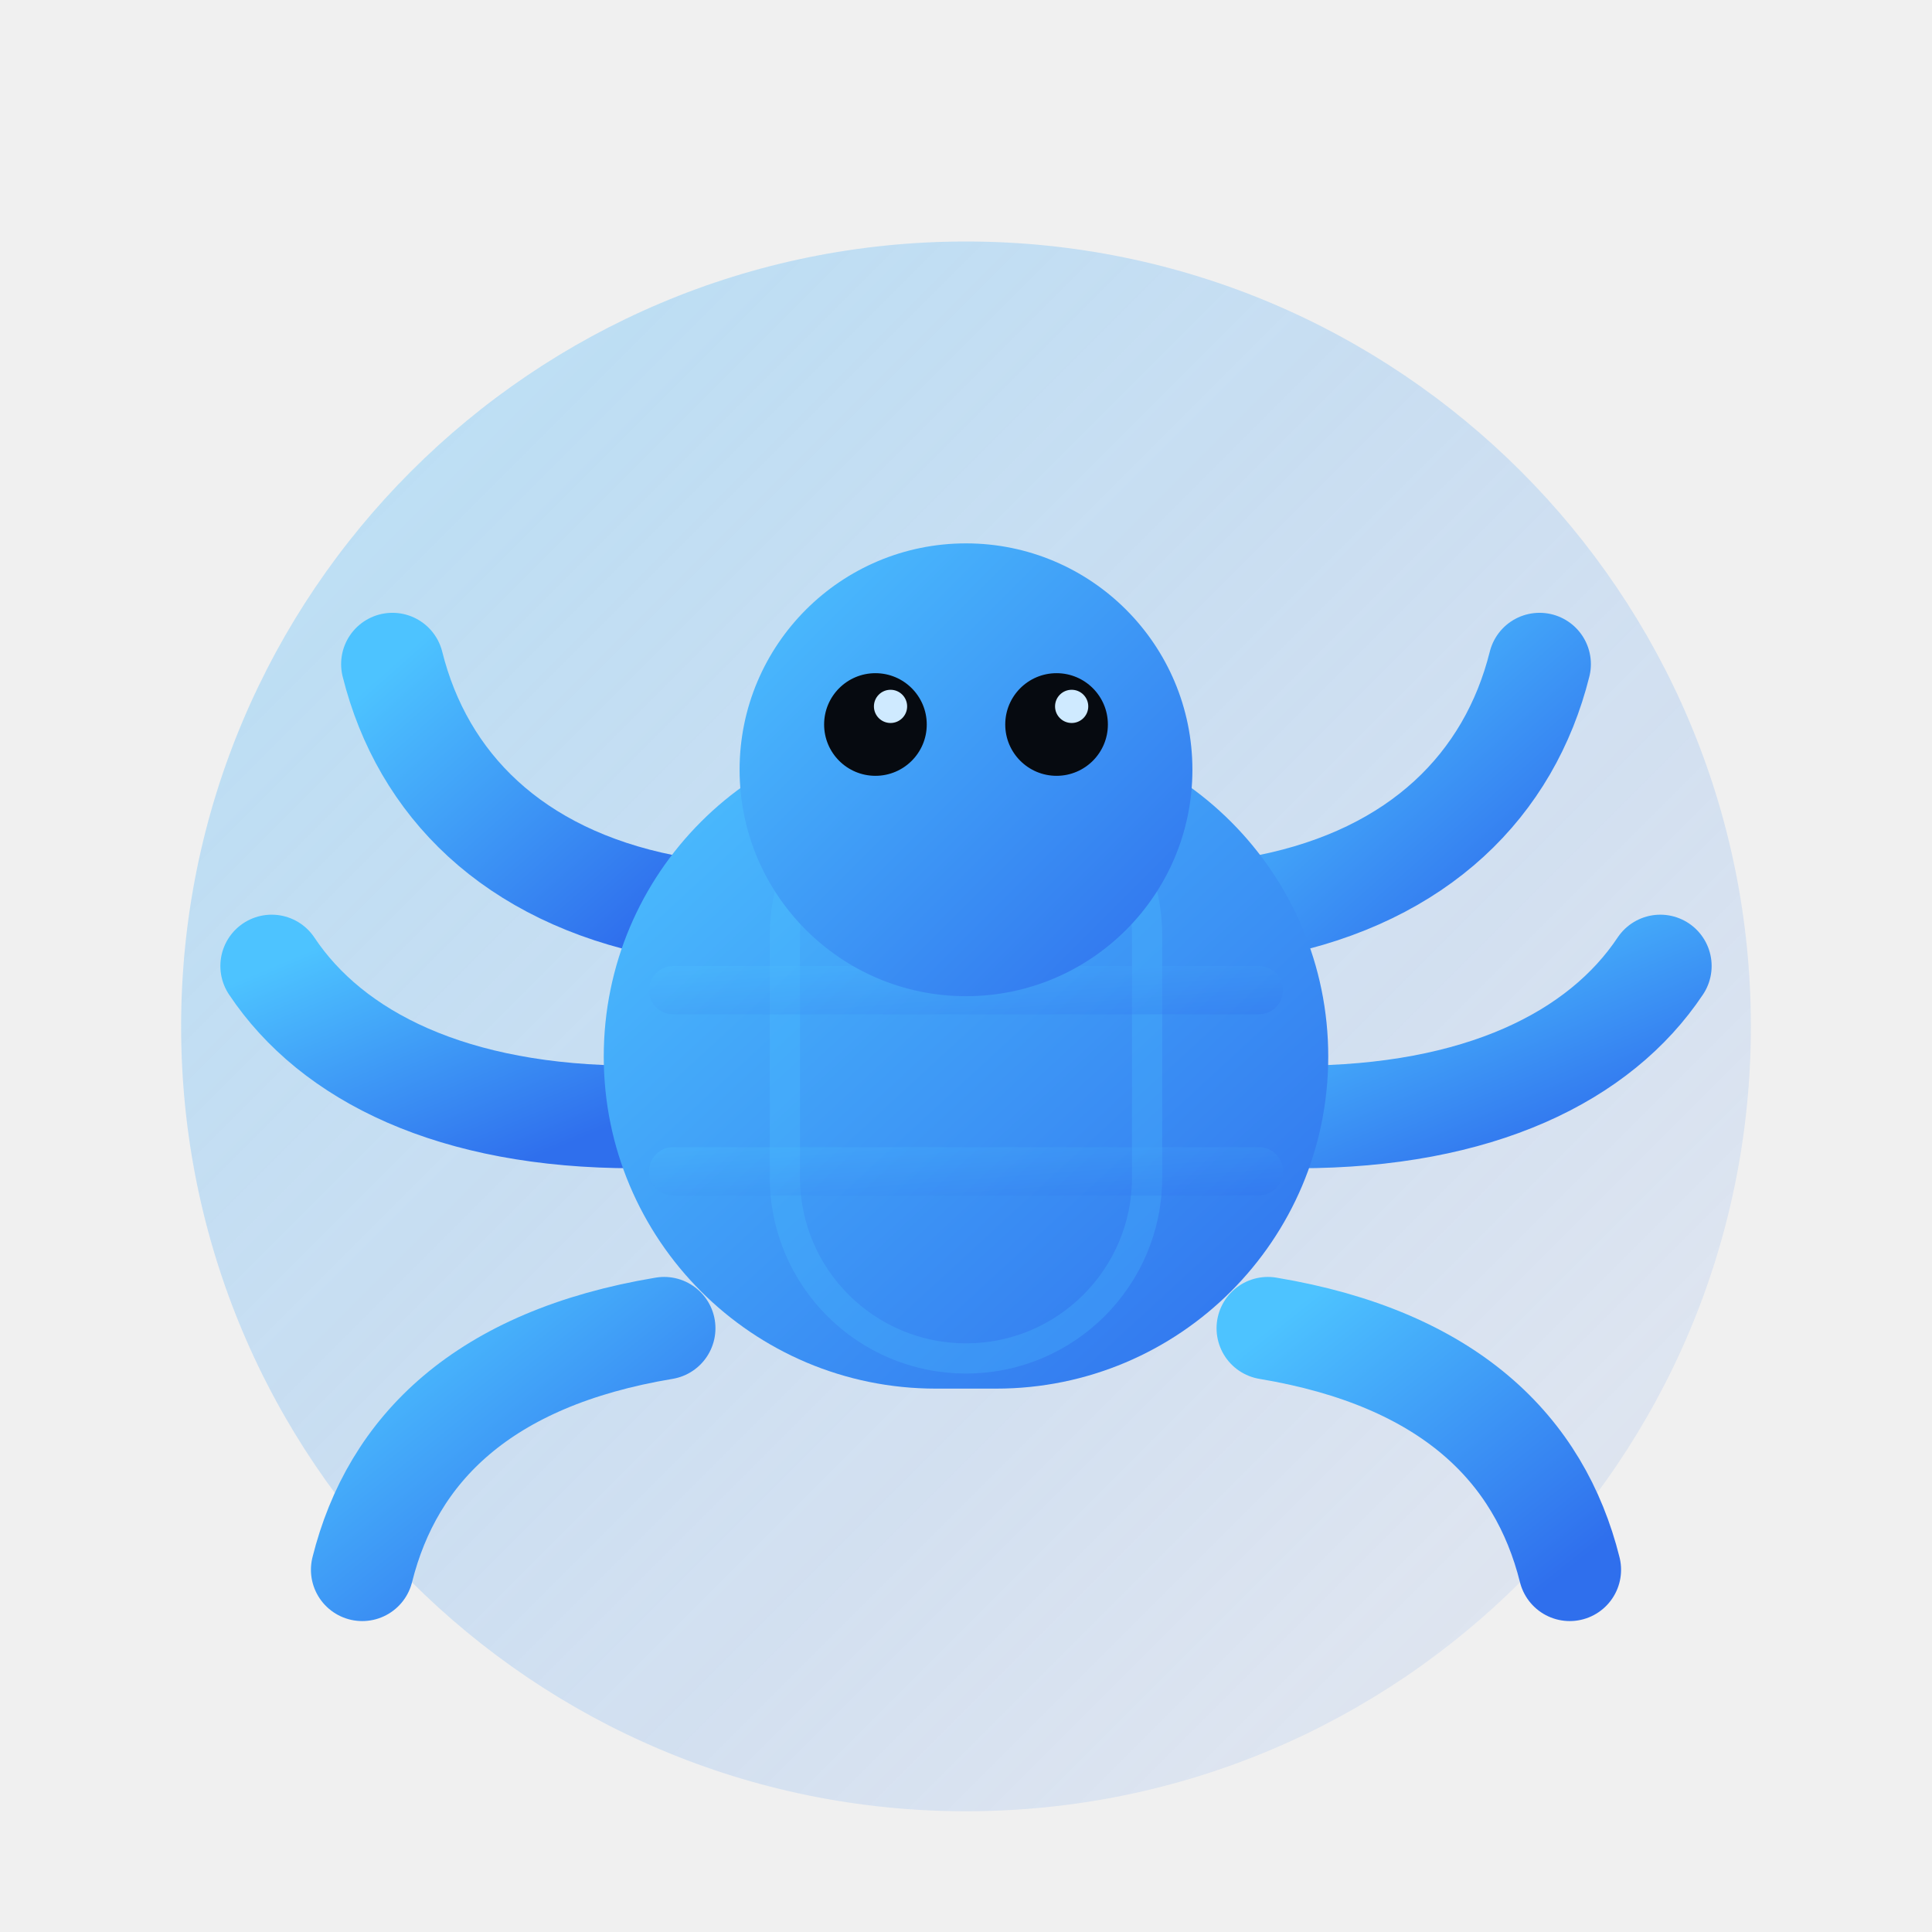
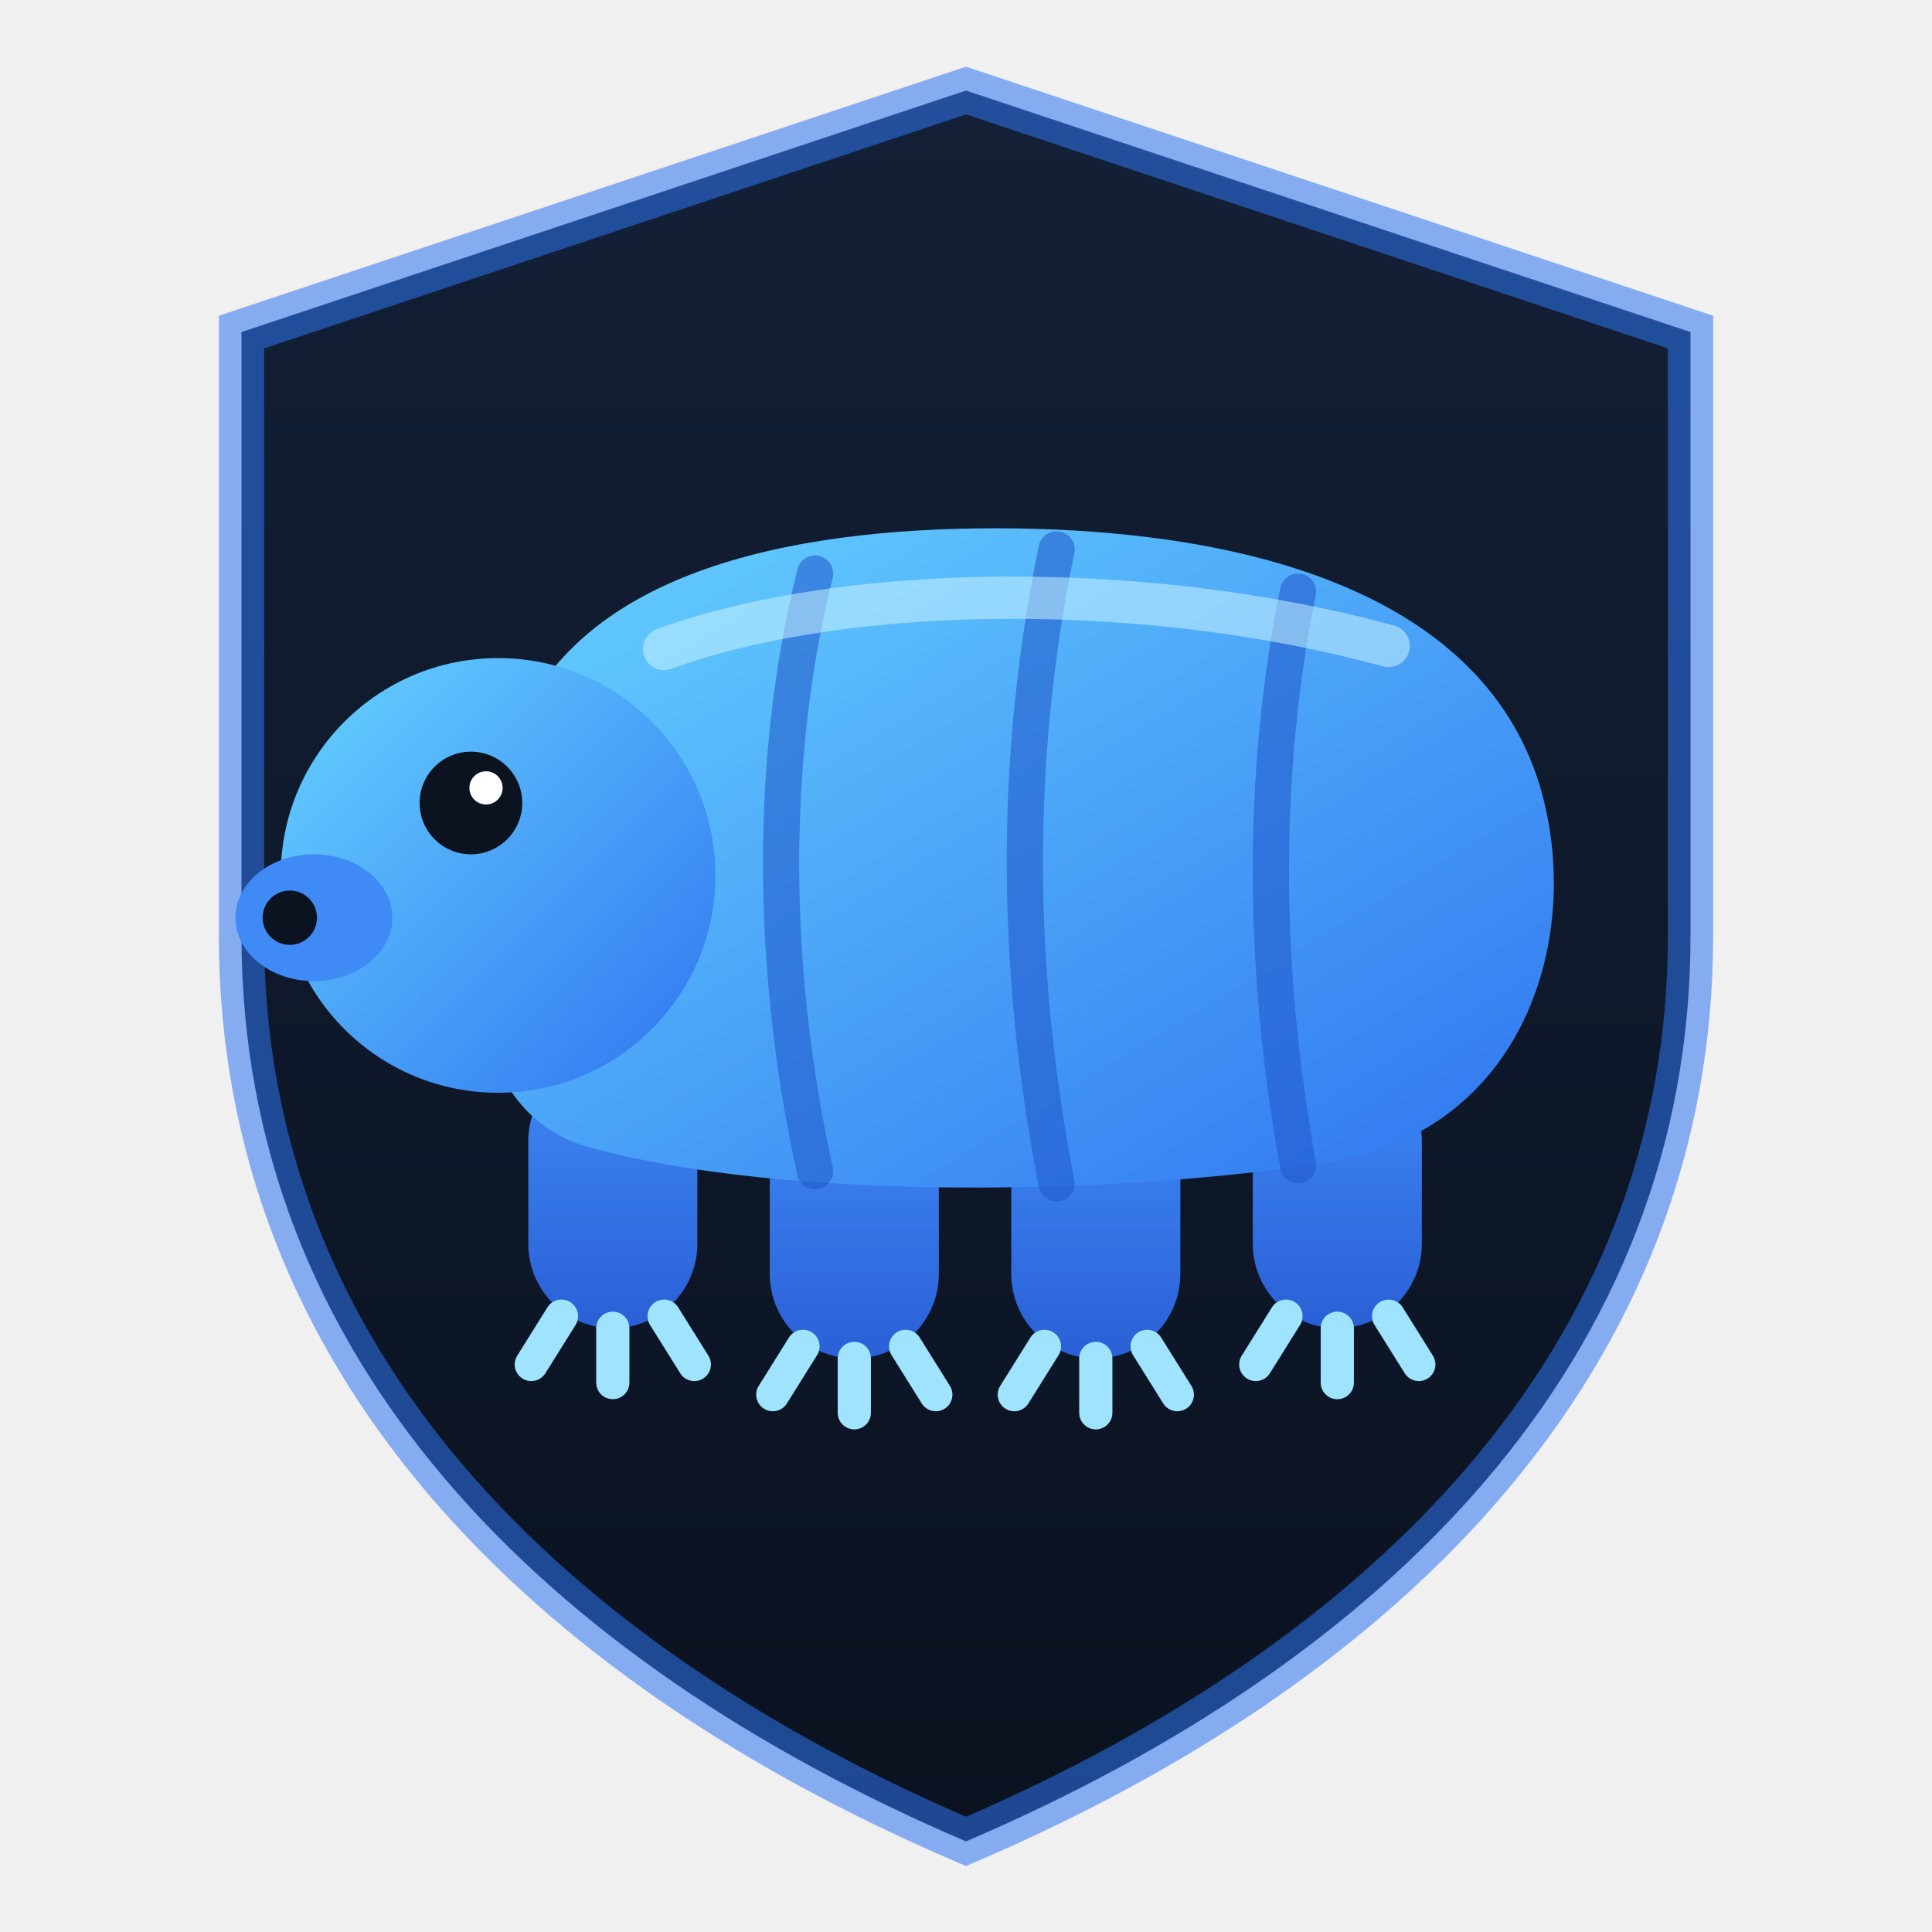
<svg xmlns="http://www.w3.org/2000/svg" viewBox="0 0 64 64" role="img" aria-label="bluetardigrade">
  <defs>
+     <linearGradient id="btShield" x1="0" y1="0" x2="0" y2="1">
+       <stop offset="0" stop-color="#132036" />
+       <stop offset="1" stop-color="#0b1220" />
+     </linearGradient>
    <linearGradient id="btBody" x1="0" y1="0" x2="1" y2="1">
-       <stop offset="0" stop-color="#4dc3ff" />
-       <stop offset="1" stop-color="#2f6fed" />
+       <stop offset="0" stop-color="#67d3ff" />
+       <stop offset="1" stop-color="#2f74f0" />
    </linearGradient>
-     <linearGradient id="btGlow" x1="0" y1="0" x2="1" y2="1">
-       <stop offset="0" stop-color="#4dc3ff" stop-opacity="0.35" />
-       <stop offset="1" stop-color="#2f6fed" stop-opacity="0.05" />
+     <linearGradient id="btLeg" x1="0" y1="0" x2="0" y2="1">
+       <stop offset="0" stop-color="#3f8af5" />
+       <stop offset="1" stop-color="#2a5fd6" />
    </linearGradient>
-     <style>
-       .bt-breathe { animation: bt-breathe 3.2s ease-in-out infinite; }
-       @keyframes bt-breathe {
-         0%, 100% { opacity: 0.75; }
-         50% { opacity: 1; }
-       }
-       @media (prefers-reduced-motion: reduce) {
-         .bt-breathe { animation: none; opacity: 1; }
-       }
-     </style>
  </defs>
-   <circle cx="32" cy="34" r="26" fill="url(#btGlow)" class="bt-breathe" />
-   <g stroke="url(#btBody)" stroke-width="3.4" stroke-linecap="round" fill="none">
-     <path d="M22 30 C17 29 14 26 13 22" />
-     <path d="M21 37 C15 37 11 35 9 32" />
-     <path d="M22 44 C16 45 13 48 12 52" />
-     <path d="M42 30 C47 29 50 26 51 22" />
-     <path d="M43 37 C49 37 53 35 55 32" />
-     <path d="M42 44 C48 45 51 48 52 52" />
+   <path d="M32 3 L56 11 V31 C56 45 46 55 32 61 C18 55 8 45 8 31 V11 Z" fill="url(#btShield)" stroke="#2f74f0" stroke-opacity="0.55" stroke-width="1.5" />
+   <g fill="url(#btLeg)">
+     <rect x="17.5" y="35" width="5.6" height="9" rx="2.8" />
+     <rect x="25.5" y="36" width="5.6" height="9" rx="2.8" />
+     <rect x="33.5" y="36" width="5.6" height="9" rx="2.8" />
+     <rect x="41.5" y="35" width="5.6" height="9" rx="2.8" />
  </g>
-   <g fill="url(#btBody)">
-     <rect x="20" y="24" width="24" height="22" rx="11" />
-     <rect x="26" y="25" width="12" height="20" rx="6" opacity="0.25" stroke="#4dc3ff" stroke-width="1" fill="none" />
-     <rect x="21.5" y="32" width="21" height="1.6" rx="0.8" opacity="0.28" />
-     <rect x="21.5" y="38" width="21" height="1.6" rx="0.8" opacity="0.28" />
+   <g stroke="#9fe3ff" stroke-width="1.1" stroke-linecap="round" fill="none">
+     <path d="M18.6 43.6 l-1 1.6 M20.3 44 v1.8 M22 43.6 l1 1.6" />
+     <path d="M26.6 44.6 l-1 1.6 M28.3 45 v1.8 M30 44.6 l1 1.6" />
+     <path d="M34.6 44.6 l-1 1.6 M36.3 45 v1.8 M38 44.6 l1 1.6" />
+     <path d="M42.6 43.6 l-1 1.6 M44.3 44 v1.8 M46 43.6 l1 1.6" />
  </g>
-   <circle cx="32" cy="25.5" r="7.5" fill="url(#btBody)" />
-   <circle cx="29" cy="24" r="1.7" fill="#060a10" />
-   <circle cx="35" cy="24" r="1.7" fill="#060a10" />
-   <circle cx="29.5" cy="23.4" r="0.55" fill="#cfeaff" />
-   <circle cx="35.5" cy="23.4" r="0.55" fill="#cfeaff" />
+   <path d="M17 24.5 C19 19 26 17.5 33 17.5 C41 17.5 49 19.5 51 26 C52.5 31 50.5 37.5 44 38.5 C37 39.6 26 39.8 19.5 38 C14.5 36.6 15.4 28.8 17 24.5 Z" fill="url(#btBody)" />
+   <g stroke="#1f56c9" stroke-opacity="0.55" stroke-width="1.2" stroke-linecap="round" fill="none">
+     <path d="M27 19 C25.5 25 25.5 32 27 38.8" />
+     <path d="M35 18.2 C33.6 25 33.6 32 35 39.2" />
+     <path d="M43 19.6 C41.8 25.5 41.8 32 43 38.6" />
+   </g>
+   <path d="M22 21.5 C28 19.3 38 19.2 46 21.4" stroke="#c9f1ff" stroke-opacity="0.55" stroke-width="1.4" stroke-linecap="round" fill="none" />
+   <circle cx="16.5" cy="29" r="7.2" fill="url(#btBody)" />
+   <ellipse cx="10.4" cy="30.4" rx="2.6" ry="2.1" fill="#3f8af5" />
+   <circle cx="9.6" cy="30.4" r="0.9" fill="#0b1220" />
+   <circle cx="15.6" cy="26.6" r="1.7" fill="#0b1220" />
+   <circle cx="16.1" cy="26.1" r="0.55" fill="#ffffff" />
</svg>
